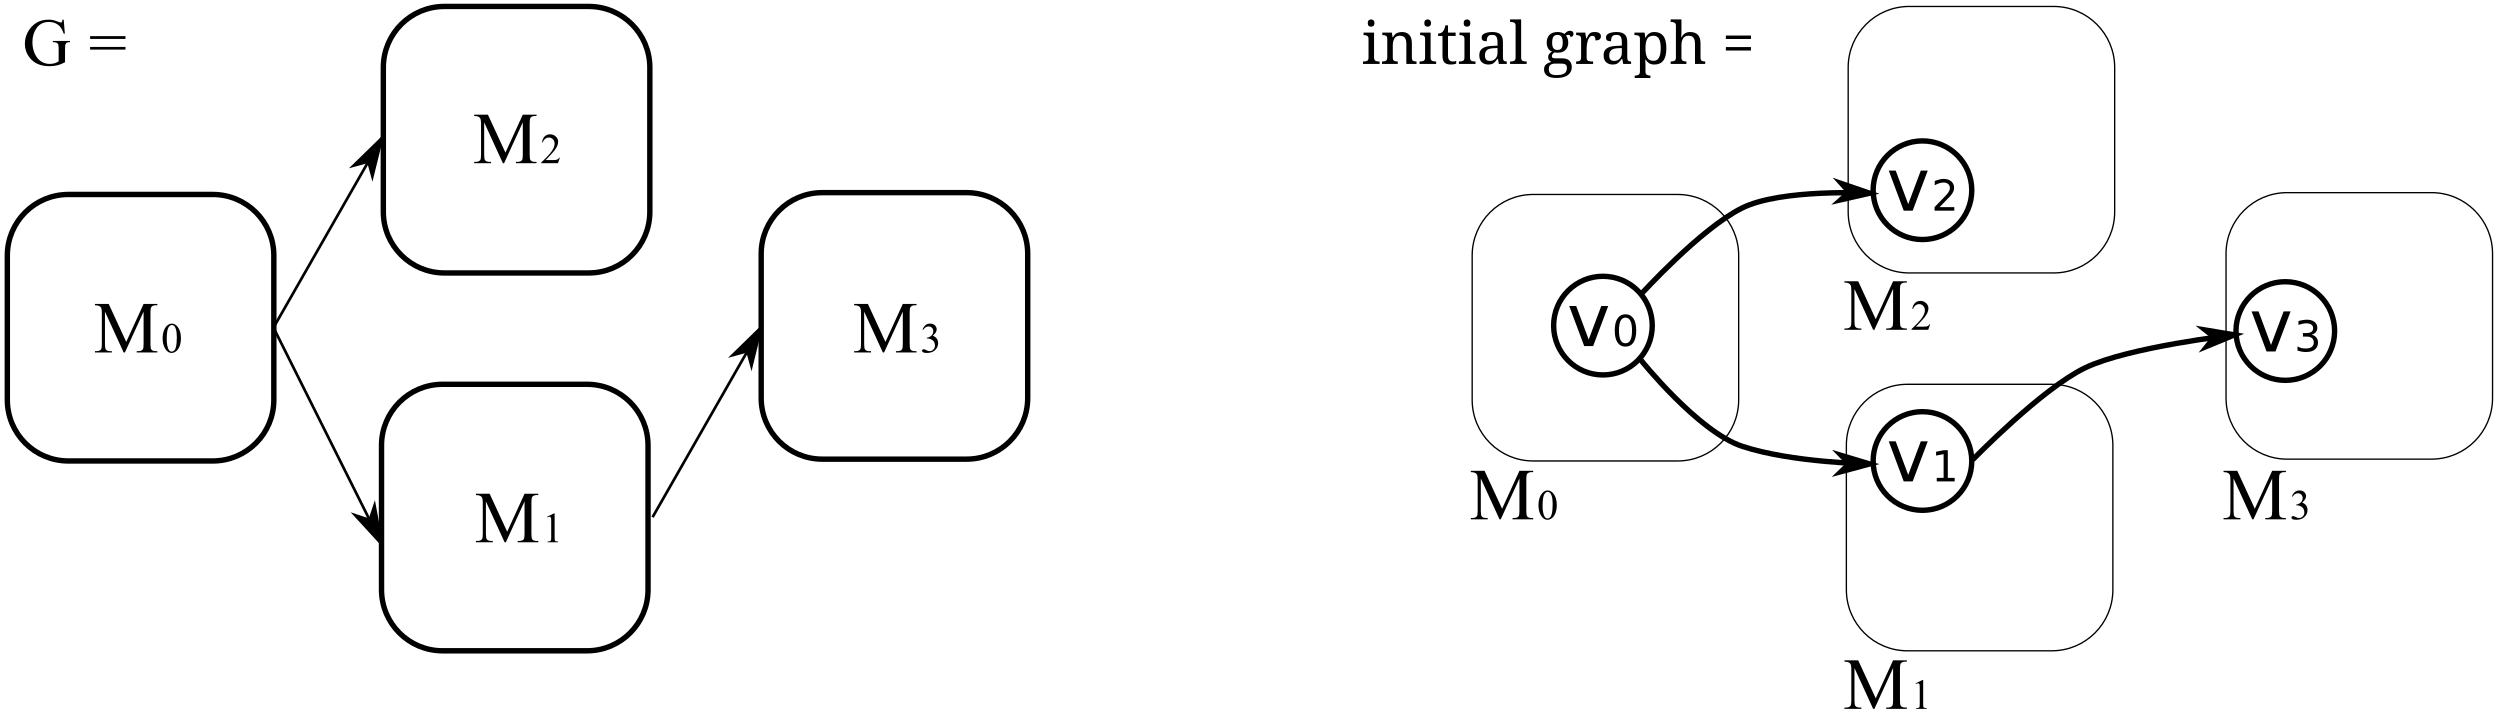
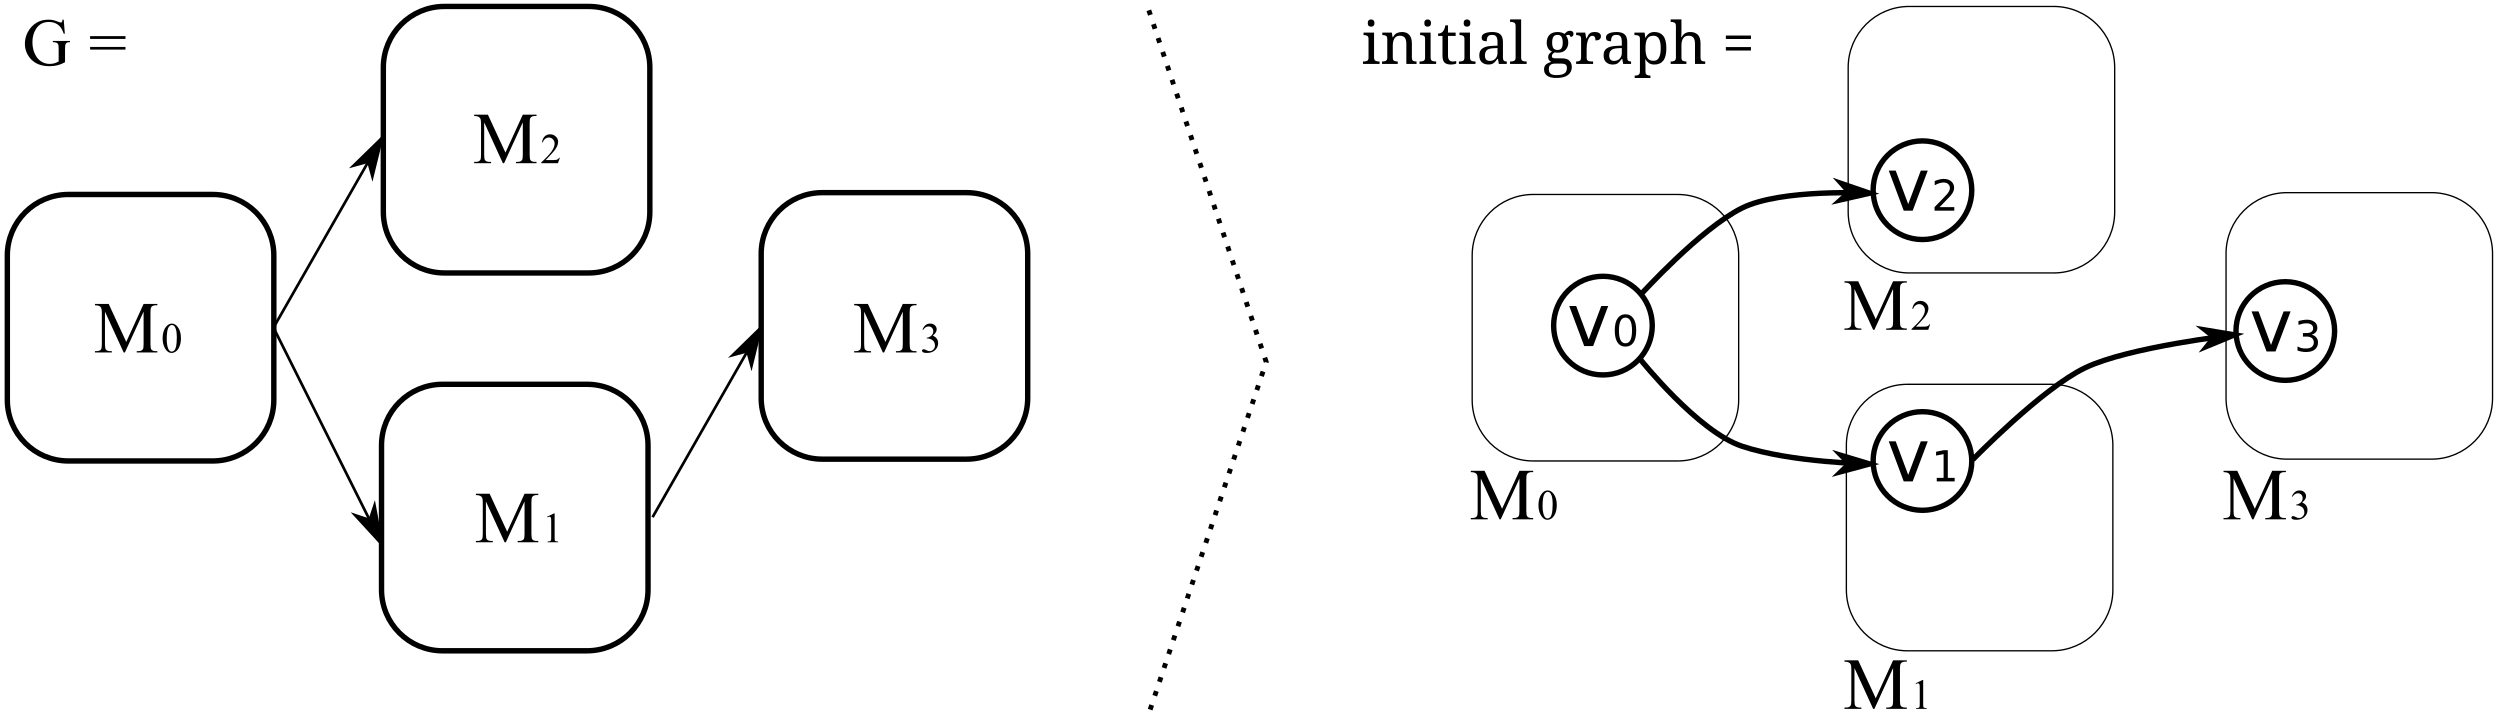
<svg xmlns="http://www.w3.org/2000/svg" id="svg2" version="1.1" width="512" height="146" xml:space="preserve">
  <defs id="defs6" />
  <g id="g10" transform="matrix(1.25,0,0,-1.25,0,146)">
    <g transform="matrix(1,0,0,-1,0,116.8)" id="g208">
      <path id="path210" style="fill:none;stroke:#000000;stroke-width:0.444;stroke-linecap:butt;stroke-linejoin:miter;stroke-miterlimit:4;stroke-opacity:1;stroke-dasharray:none" d="M 44.809,53.68 L 62.555,89.172" />
    </g>
    <g transform="matrix(-0.5,1,1,0.5,0,116.8)" id="g212">
      <path id="path214" style="fill:#000000;fill-opacity:1;fill-rule:evenodd;stroke:#000000;stroke-width:0.397;stroke-linecap:butt;stroke-linejoin:miter;stroke-miterlimit:4;stroke-opacity:1;stroke-dasharray:none" d="M -92.391,14.375 L -90.803,12.786 L -96.359,14.375 L -90.805,15.961 L -92.391,14.375 z" />
    </g>
    <g transform="matrix(1,0,0,-1,0,116.8)" id="g216">
      <path id="path218" style="fill:none;stroke:#000000;stroke-width:0.444;stroke-linecap:butt;stroke-linejoin:miter;stroke-miterlimit:4;stroke-opacity:1;stroke-dasharray:none" d="M 106.918,84.734 L 124.664,53.68" />
    </g>
    <g transform="matrix(-0.571429,-1,-1,0.571429,0,116.8)" id="g220">
      <path id="path222" style="fill:#000000;fill-opacity:1;fill-rule:evenodd;stroke:#000000;stroke-width:0.385;stroke-linecap:butt;stroke-linejoin:miter;stroke-miterlimit:4;stroke-opacity:1;stroke-dasharray:none" d="M -9.383,-117.099 L -7.841,-118.64 L -13.235,-117.101 L -7.842,-115.558 L -9.383,-117.099 z" />
    </g>
    <g transform="matrix(1,0,0,-1,0,116.8)" id="g224">
      <path id="path226" style="fill:none;stroke:#000000;stroke-width:0.444;stroke-linecap:butt;stroke-linejoin:miter;stroke-miterlimit:4;stroke-opacity:1;stroke-dasharray:none" d="M 44.809,53.68 L 62.555,22.625" />
    </g>
    <g transform="matrix(-0.571429,-1,-1,0.571429,0,116.8)" id="g228">
      <path id="path230" style="fill:#000000;fill-opacity:1;fill-rule:evenodd;stroke:#000000;stroke-width:0.385;stroke-linecap:butt;stroke-linejoin:miter;stroke-miterlimit:4;stroke-opacity:1;stroke-dasharray:none" d="M -6.038,-56.901 L -4.497,-58.442 L -9.891,-56.903 L -4.497,-55.36 L -6.038,-56.901 z" />
    </g>
    <path id="path232" style="fill:#000000;fill-opacity:1;fill-rule:nonzero;stroke:none" d="M 20.262,59.05 L 17.199,65.738 L 17.199,60.425 C 17.199,59.933 17.25,59.632 17.355,59.519 C 17.5,59.351 17.73,59.269 18.043,59.269 L 18.324,59.269 L 18.324,59.05 L 15.559,59.05 L 15.559,59.269 L 15.84,59.269 C 16.172,59.269 16.41,59.366 16.559,59.566 C 16.641,59.691 16.684,59.976 16.684,60.425 L 16.684,65.613 C 16.684,65.964 16.641,66.222 16.559,66.378 C 16.504,66.491 16.406,66.585 16.262,66.659 C 16.113,66.741 15.879,66.784 15.559,66.784 L 15.559,67.003 L 17.809,67.003 L 20.684,60.784 L 23.527,67.003 L 25.777,67.003 L 25.777,66.784 L 25.496,66.784 C 25.16,66.784 24.922,66.679 24.777,66.472 C 24.691,66.347 24.652,66.058 24.652,65.613 L 24.652,60.425 C 24.652,59.933 24.703,59.632 24.809,59.519 C 24.953,59.351 25.184,59.269 25.496,59.269 L 25.777,59.269 L 25.777,59.05 L 22.402,59.05 L 22.402,59.269 L 22.684,59.269 C 23.016,59.269 23.254,59.366 23.402,59.566 C 23.484,59.691 23.527,59.976 23.527,60.425 L 23.527,65.738 L 20.465,59.05 L 20.262,59.05 z" />
    <path id="path234" style="fill:#000000;fill-opacity:1;fill-rule:nonzero;stroke:none" d="M 26.645,61.347 C 26.645,61.866 26.723,62.32 26.879,62.706 C 27.043,63.089 27.258,63.378 27.52,63.566 C 27.727,63.71 27.941,63.784 28.16,63.784 C 28.512,63.784 28.832,63.601 29.113,63.238 C 29.465,62.788 29.645,62.179 29.645,61.409 C 29.645,60.878 29.566,60.417 29.41,60.034 C 29.254,59.659 29.055,59.386 28.816,59.222 C 28.574,59.054 28.348,58.972 28.129,58.972 C 27.68,58.972 27.309,59.23 27.02,59.753 C 26.77,60.191 26.645,60.722 26.645,61.347 z M 27.316,61.253 C 27.316,60.616 27.395,60.097 27.551,59.691 C 27.684,59.355 27.879,59.191 28.129,59.191 C 28.254,59.191 28.383,59.241 28.52,59.347 C 28.652,59.46 28.754,59.648 28.816,59.909 C 28.918,60.292 28.973,60.847 28.973,61.566 C 28.973,62.097 28.918,62.534 28.816,62.878 C 28.73,63.148 28.621,63.335 28.488,63.441 C 28.395,63.511 28.285,63.55 28.16,63.55 C 28.004,63.55 27.863,63.48 27.738,63.347 C 27.57,63.159 27.457,62.863 27.395,62.456 C 27.34,62.05 27.316,61.648 27.316,61.253 z" />
    <path id="path236" style="fill:#000000;fill-opacity:1;fill-rule:nonzero;stroke:none" d="M 82.391,90.062 L 79.328,96.749 L 79.328,91.437 C 79.328,90.945 79.379,90.644 79.484,90.53 C 79.629,90.363 79.859,90.28 80.172,90.28 L 80.453,90.28 L 80.453,90.062 L 77.688,90.062 L 77.688,90.28 L 77.969,90.28 C 78.301,90.28 78.539,90.378 78.688,90.577 C 78.77,90.702 78.812,90.988 78.812,91.437 L 78.812,96.624 C 78.812,96.976 78.77,97.234 78.688,97.39 C 78.633,97.503 78.535,97.597 78.391,97.671 C 78.242,97.753 78.008,97.796 77.688,97.796 L 77.688,98.015 L 79.938,98.015 L 82.812,91.796 L 85.656,98.015 L 87.906,98.015 L 87.906,97.796 L 87.625,97.796 C 87.289,97.796 87.051,97.691 86.906,97.484 C 86.82,97.359 86.781,97.07 86.781,96.624 L 86.781,91.437 C 86.781,90.945 86.832,90.644 86.938,90.53 C 87.082,90.363 87.312,90.28 87.625,90.28 L 87.906,90.28 L 87.906,90.062 L 84.531,90.062 L 84.531,90.28 L 84.812,90.28 C 85.145,90.28 85.383,90.378 85.531,90.577 C 85.613,90.702 85.656,90.988 85.656,91.437 L 85.656,96.749 L 82.594,90.062 L 82.391,90.062 z" />
    <path id="path238" style="fill:#000000;fill-opacity:1;fill-rule:nonzero;stroke:none" d="M 91.727,90.952 L 91.414,90.062 L 88.68,90.062 L 88.68,90.187 C 89.48,90.925 90.043,91.523 90.367,91.984 C 90.699,92.452 90.867,92.878 90.867,93.265 C 90.867,93.554 90.773,93.796 90.586,93.984 C 90.406,94.171 90.195,94.265 89.945,94.265 C 89.715,94.265 89.512,94.195 89.336,94.062 C 89.156,93.937 89.023,93.741 88.93,93.484 L 88.805,93.484 C 88.867,93.898 89.012,94.222 89.242,94.452 C 89.48,94.679 89.777,94.796 90.133,94.796 C 90.508,94.796 90.82,94.671 91.07,94.421 C 91.32,94.179 91.445,93.898 91.445,93.577 C 91.445,93.335 91.391,93.101 91.289,92.874 C 91.121,92.499 90.844,92.109 90.461,91.702 C 89.898,91.077 89.543,90.702 89.398,90.577 L 90.617,90.577 C 90.855,90.577 91.023,90.585 91.117,90.609 C 91.219,90.628 91.312,90.663 91.398,90.718 C 91.48,90.769 91.547,90.847 91.602,90.952 L 91.727,90.952 z" />
    <path id="path240" style="fill:#000000;fill-opacity:1;fill-rule:nonzero;stroke:none" d="M 82.676,27.952 L 79.613,34.64 L 79.613,29.327 C 79.613,28.835 79.664,28.534 79.77,28.421 C 79.914,28.253 80.145,28.171 80.457,28.171 L 80.738,28.171 L 80.738,27.952 L 77.973,27.952 L 77.973,28.171 L 78.254,28.171 C 78.586,28.171 78.824,28.269 78.973,28.468 C 79.055,28.593 79.098,28.878 79.098,29.327 L 79.098,34.515 C 79.098,34.866 79.055,35.124 78.973,35.28 C 78.918,35.394 78.82,35.488 78.676,35.562 C 78.527,35.644 78.293,35.687 77.973,35.687 L 77.973,35.905 L 80.223,35.905 L 83.098,29.687 L 85.941,35.905 L 88.191,35.905 L 88.191,35.687 L 87.91,35.687 C 87.574,35.687 87.336,35.581 87.191,35.374 C 87.105,35.249 87.066,34.96 87.066,34.515 L 87.066,29.327 C 87.066,28.835 87.117,28.534 87.223,28.421 C 87.367,28.253 87.598,28.171 87.91,28.171 L 88.191,28.171 L 88.191,27.952 L 84.816,27.952 L 84.816,28.171 L 85.098,28.171 C 85.43,28.171 85.668,28.269 85.816,28.468 C 85.898,28.593 85.941,28.878 85.941,29.327 L 85.941,34.64 L 82.879,27.952 L 82.676,27.952 z" />
    <path id="path242" style="fill:#000000;fill-opacity:1;fill-rule:nonzero;stroke:none" d="M 89.637,32.14 L 90.762,32.687 L 90.871,32.687 L 90.871,28.765 C 90.871,28.503 90.879,28.343 90.902,28.28 C 90.922,28.218 90.965,28.171 91.027,28.14 C 91.098,28.109 91.238,28.085 91.449,28.077 L 91.449,27.952 L 89.715,27.952 L 89.715,28.077 C 89.934,28.085 90.074,28.109 90.137,28.14 C 90.199,28.171 90.238,28.21 90.262,28.265 C 90.293,28.327 90.309,28.491 90.309,28.765 L 90.309,31.265 C 90.309,31.609 90.297,31.827 90.277,31.921 C 90.254,31.991 90.223,32.046 90.184,32.077 C 90.141,32.116 90.09,32.14 90.027,32.14 C 89.941,32.14 89.828,32.101 89.684,32.03 L 89.637,32.14 z" />
    <path id="path244" style="fill:#000000;fill-opacity:1;fill-rule:nonzero;stroke:none" d="M 144.648,59.05 L 141.586,65.738 L 141.586,60.425 C 141.586,59.933 141.637,59.632 141.742,59.519 C 141.887,59.351 142.117,59.269 142.43,59.269 L 142.711,59.269 L 142.711,59.05 L 139.945,59.05 L 139.945,59.269 L 140.227,59.269 C 140.559,59.269 140.797,59.366 140.945,59.566 C 141.027,59.691 141.07,59.976 141.07,60.425 L 141.07,65.613 C 141.07,65.964 141.027,66.222 140.945,66.378 C 140.891,66.491 140.793,66.585 140.648,66.659 C 140.5,66.741 140.266,66.784 139.945,66.784 L 139.945,67.003 L 142.195,67.003 L 145.07,60.784 L 147.914,67.003 L 150.164,67.003 L 150.164,66.784 L 149.883,66.784 C 149.547,66.784 149.309,66.679 149.164,66.472 C 149.078,66.347 149.039,66.058 149.039,65.613 L 149.039,60.425 C 149.039,59.933 149.09,59.632 149.195,59.519 C 149.34,59.351 149.57,59.269 149.883,59.269 L 150.164,59.269 L 150.164,59.05 L 146.789,59.05 L 146.789,59.269 L 147.07,59.269 C 147.402,59.269 147.641,59.366 147.789,59.566 C 147.871,59.691 147.914,59.976 147.914,60.425 L 147.914,65.738 L 144.852,59.05 L 144.648,59.05 z" />
    <path id="path246" style="fill:#000000;fill-opacity:1;fill-rule:nonzero;stroke:none" d="M 151.141,62.8 C 151.266,63.113 151.426,63.351 151.625,63.519 C 151.832,63.695 152.086,63.784 152.391,63.784 C 152.766,63.784 153.051,63.663 153.25,63.425 C 153.395,63.238 153.469,63.042 153.469,62.847 C 153.469,62.503 153.254,62.152 152.828,61.8 C 153.117,61.683 153.336,61.523 153.484,61.316 C 153.629,61.105 153.703,60.863 153.703,60.581 C 153.703,60.183 153.57,59.839 153.312,59.55 C 152.977,59.163 152.5,58.972 151.875,58.972 C 151.562,58.972 151.348,59.011 151.234,59.081 C 151.117,59.163 151.062,59.245 151.062,59.331 C 151.062,59.402 151.086,59.46 151.141,59.503 C 151.191,59.554 151.258,59.581 151.344,59.581 C 151.395,59.581 151.453,59.57 151.516,59.55 C 151.555,59.538 151.645,59.495 151.781,59.425 C 151.914,59.363 152.008,59.32 152.062,59.3 C 152.145,59.277 152.234,59.269 152.328,59.269 C 152.555,59.269 152.754,59.355 152.922,59.534 C 153.098,59.71 153.188,59.925 153.188,60.175 C 153.188,60.351 153.148,60.527 153.078,60.706 C 153.016,60.831 152.945,60.925 152.875,60.988 C 152.781,61.081 152.645,61.163 152.469,61.238 C 152.301,61.308 152.129,61.347 151.953,61.347 L 151.844,61.347 L 151.844,61.456 C 152.02,61.476 152.195,61.538 152.375,61.644 C 152.562,61.757 152.695,61.886 152.781,62.034 C 152.863,62.179 152.906,62.347 152.906,62.534 C 152.906,62.761 152.832,62.948 152.688,63.097 C 152.539,63.241 152.359,63.316 152.141,63.316 C 151.785,63.316 151.488,63.128 151.25,62.753 L 151.141,62.8 z" />
    <g transform="matrix(1,0,0,-1,0,116.8)" id="g750" />
    <path id="path762" style="fill:#000000;fill-opacity:1;fill-rule:nonzero;stroke:none" d="M 257.102,66.667 L 258.242,66.667 L 260.289,61.167 L 262.352,66.667 L 263.492,66.667 L 261.023,60.105 L 259.555,60.105 L 257.102,66.667 z" />
    <path id="path764" style="fill:#000000;fill-opacity:1;fill-rule:nonzero;stroke:none" d="M 266.312,64.761 C 265.957,64.761 265.691,64.581 265.516,64.23 C 265.336,63.874 265.25,63.347 265.25,62.652 C 265.25,61.952 265.336,61.425 265.516,61.073 C 265.691,60.73 265.957,60.558 266.312,60.558 C 266.676,60.558 266.945,60.73 267.125,61.073 C 267.301,61.425 267.391,61.952 267.391,62.652 C 267.391,63.347 267.301,63.874 267.125,64.23 C 266.945,64.581 266.676,64.761 266.312,64.761 z M 266.312,65.308 C 266.883,65.308 267.32,65.077 267.625,64.62 C 267.926,64.171 268.078,63.515 268.078,62.652 C 268.078,61.796 267.926,61.14 267.625,60.683 C 267.32,60.234 266.883,60.011 266.312,60.011 C 265.75,60.011 265.316,60.234 265.016,60.683 C 264.711,61.14 264.562,61.796 264.562,62.652 C 264.562,63.515 264.711,64.171 265.016,64.62 C 265.316,65.077 265.75,65.308 266.312,65.308 z" />
    <g transform="matrix(1,0,0,-1,0,116.8)" id="g766">
      <path id="path768" style="fill:none;stroke:#000000;stroke-width:0.887;stroke-linecap:butt;stroke-linejoin:round;stroke-miterlimit:4;stroke-opacity:1;stroke-dasharray:none" d="M 270.707,53.348 C 270.707,57.809 267.09,61.43 262.625,61.43 C 258.164,61.43 254.547,57.809 254.547,53.348 C 254.547,48.887 258.164,45.266 262.625,45.266 C 267.09,45.266 270.707,48.887 270.707,53.348 z" />
    </g>
    <path id="path770" style="fill:#000000;fill-opacity:1;fill-rule:nonzero;stroke:none" d="M 309.453,88.851 L 310.594,88.851 L 312.641,83.351 L 314.703,88.851 L 315.844,88.851 L 313.375,82.288 L 311.906,82.288 L 309.453,88.851 z" />
    <path id="path772" style="fill:#000000;fill-opacity:1;fill-rule:nonzero;stroke:none" d="M 317.785,82.866 L 320.191,82.866 L 320.191,82.288 L 316.957,82.288 L 316.957,82.866 C 317.215,83.136 317.57,83.499 318.02,83.96 C 318.477,84.417 318.762,84.714 318.879,84.851 C 319.098,85.089 319.246,85.296 319.332,85.476 C 319.426,85.652 319.473,85.82 319.473,85.976 C 319.473,86.257 319.379,86.48 319.191,86.648 C 319.004,86.812 318.754,86.898 318.441,86.898 C 318.223,86.898 317.992,86.859 317.754,86.788 C 317.512,86.714 317.258,86.601 316.988,86.445 L 316.988,87.148 C 317.27,87.261 317.527,87.343 317.77,87.398 C 318.008,87.46 318.227,87.491 318.426,87.491 C 318.957,87.491 319.379,87.355 319.691,87.085 C 320.004,86.823 320.16,86.468 320.16,86.023 C 320.16,85.812 320.117,85.616 320.035,85.429 C 319.961,85.241 319.82,85.023 319.613,84.773 C 319.559,84.698 319.379,84.507 319.066,84.195 C 318.762,83.882 318.336,83.437 317.785,82.866 z" />
    <g transform="matrix(1,0,0,-1,0,116.8)" id="g774">
      <path id="path776" style="fill:none;stroke:#000000;stroke-width:0.887;stroke-linecap:butt;stroke-linejoin:round;stroke-miterlimit:4;stroke-opacity:1;stroke-dasharray:none" d="M 323.055,31.164 C 323.055,35.629 319.438,39.246 314.977,39.246 C 310.512,39.246 306.895,35.629 306.895,31.164 C 306.895,26.703 310.512,23.086 314.977,23.086 C 319.438,23.086 323.055,26.703 323.055,31.164 z" />
    </g>
    <path id="path778" style="fill:#000000;fill-opacity:1;fill-rule:nonzero;stroke:none" d="M 309.453,44.488 L 310.594,44.488 L 312.641,38.988 L 314.703,44.488 L 315.844,44.488 L 313.375,37.925 L 311.906,37.925 L 309.453,44.488 z" />
    <path id="path780" style="fill:#000000;fill-opacity:1;fill-rule:nonzero;stroke:none" d="M 317.316,38.503 L 318.441,38.503 L 318.441,42.394 L 317.207,42.159 L 317.207,42.784 L 318.426,43.034 L 319.129,43.034 L 319.129,38.503 L 320.254,38.503 L 320.254,37.925 L 317.316,37.925 L 317.316,38.503 z" />
    <g transform="matrix(1,0,0,-1,0,116.8)" id="g782">
      <path id="path784" style="fill:none;stroke:#000000;stroke-width:0.887;stroke-linecap:butt;stroke-linejoin:round;stroke-miterlimit:4;stroke-opacity:1;stroke-dasharray:none" d="M 323.055,75.531 C 323.055,79.992 319.438,83.609 314.977,83.609 C 310.512,83.609 306.895,79.992 306.895,75.531 C 306.895,71.066 310.512,67.449 314.977,67.449 C 319.438,67.449 323.055,71.066 323.055,75.531 z" />
    </g>
    <path id="path786" style="fill:#000000;fill-opacity:1;fill-rule:nonzero;stroke:none" d="M 368.898,65.78 L 370.039,65.78 L 372.086,60.28 L 374.148,65.78 L 375.289,65.78 L 372.82,59.218 L 371.352,59.218 L 368.898,65.78 z" />
    <path id="path788" style="fill:#000000;fill-opacity:1;fill-rule:nonzero;stroke:none" d="M 378.734,61.968 C 379.066,61.894 379.32,61.741 379.5,61.515 C 379.688,61.296 379.781,61.023 379.781,60.702 C 379.781,60.202 379.609,59.812 379.266,59.53 C 378.922,59.257 378.426,59.124 377.781,59.124 C 377.57,59.124 377.352,59.148 377.125,59.187 C 376.895,59.226 376.66,59.288 376.422,59.374 L 376.422,60.046 C 376.617,59.929 376.828,59.843 377.047,59.78 C 377.273,59.726 377.516,59.702 377.766,59.702 C 378.203,59.702 378.531,59.784 378.75,59.952 C 378.977,60.128 379.094,60.378 379.094,60.702 C 379.094,61.003 378.988,61.238 378.781,61.405 C 378.57,61.57 378.281,61.655 377.906,61.655 L 377.312,61.655 L 377.312,62.234 L 377.922,62.234 C 378.266,62.234 378.523,62.3 378.703,62.437 C 378.891,62.57 378.984,62.765 378.984,63.015 C 378.984,63.273 378.891,63.472 378.703,63.609 C 378.516,63.753 378.25,63.827 377.906,63.827 C 377.707,63.827 377.5,63.804 377.281,63.765 C 377.07,63.722 376.836,63.659 376.578,63.577 L 376.578,64.202 C 376.836,64.273 377.082,64.327 377.312,64.359 C 377.539,64.398 377.758,64.421 377.969,64.421 C 378.488,64.421 378.898,64.3 379.203,64.062 C 379.516,63.82 379.672,63.499 379.672,63.093 C 379.672,62.812 379.586,62.57 379.422,62.374 C 379.254,62.175 379.023,62.038 378.734,61.968 z" />
    <g transform="matrix(1,0,0,-1,0,116.8)" id="g790">
      <path id="path792" style="fill:none;stroke:#000000;stroke-width:0.887;stroke-linecap:butt;stroke-linejoin:round;stroke-miterlimit:4;stroke-opacity:1;stroke-dasharray:none" d="M 382.504,54.234 C 382.504,58.699 378.887,62.316 374.422,62.316 C 369.961,62.316 366.344,58.699 366.344,54.234 C 366.344,49.773 369.961,46.156 374.422,46.156 C 378.887,46.156 382.504,49.773 382.504,54.234 z" />
    </g>
    <g transform="matrix(1,0,0,-1,0,116.8)" id="g794">
      <path id="path796" style="fill:none;stroke:#000000;stroke-width:0.887;stroke-linecap:butt;stroke-linejoin:miter;stroke-miterlimit:4;stroke-opacity:1;stroke-dasharray:none" d="M 268.797,48.289 C 268.797,48.289 278.613,37.453 285.43,34.078 C 291.871,30.887 306.227,31.652 306.227,31.652" />
    </g>
    <g transform="matrix(-1,0.053135,0.053135,1,0,116.8)" id="g798">
      <path id="path800" style="fill:#000000;fill-opacity:1;fill-rule:evenodd;stroke:#000000;stroke-width:0.443;stroke-linecap:butt;stroke-linejoin:miter;stroke-miterlimit:4;stroke-opacity:1;stroke-dasharray:none" d="M -303.498,-15.335 L -301.725,-17.108 L -307.928,-15.337 L -301.725,-13.566 L -303.498,-15.335 z" />
    </g>
    <g transform="matrix(1,0,0,-1,0,116.8)" id="g802">
      <path id="path804" style="fill:none;stroke:#000000;stroke-width:0.887;stroke-linecap:butt;stroke-linejoin:miter;stroke-miterlimit:4;stroke-opacity:1;stroke-dasharray:none" d="M 268.797,58.934 C 268.797,58.934 278.207,70.727 285.43,73.117 C 293.605,75.82 306.227,76.016 306.227,76.016" />
    </g>
    <g transform="matrix(-1,0.0153988,0.0153988,1,0,116.8)" id="g806">
      <path id="path808" style="fill:#000000;fill-opacity:1;fill-rule:evenodd;stroke:#000000;stroke-width:0.444;stroke-linecap:butt;stroke-linejoin:miter;stroke-miterlimit:4;stroke-opacity:1;stroke-dasharray:none" d="M -303.777,-71.283 L -302,-73.057 L -308.211,-71.281 L -302,-69.51 L -303.777,-71.283 z" />
    </g>
    <g transform="matrix(1,0,0,-1,0,116.8)" id="g810">
      <path id="path812" style="fill:none;stroke:#000000;stroke-width:0.887;stroke-linecap:butt;stroke-linejoin:miter;stroke-miterlimit:4;stroke-opacity:1;stroke-dasharray:none" d="M 323.211,75.32 C 323.211,75.32 334.531,63.652 341.668,60.246 C 348.801,56.836 366.016,54.871 366.016,54.871" />
    </g>
    <g transform="matrix(-1,-0.114094,-0.114094,1,0,116.8)" id="g814">
      <path id="path816" style="fill:#000000;fill-opacity:1;fill-rule:evenodd;stroke:#000000;stroke-width:0.441;stroke-linecap:butt;stroke-linejoin:miter;stroke-miterlimit:4;stroke-opacity:1;stroke-dasharray:none" d="M -351.605,-95.389 L -349.841,-97.153 L -356.011,-95.392 L -349.841,-93.63 L -351.605,-95.389 z" />
    </g>
    <path id="path818" style="fill:#000000;fill-opacity:1;fill-rule:nonzero;stroke:none" d="M 245.68,31.714 L 242.617,38.402 L 242.617,33.089 C 242.617,32.597 242.668,32.296 242.773,32.183 C 242.918,32.015 243.148,31.933 243.461,31.933 L 243.742,31.933 L 243.742,31.714 L 240.977,31.714 L 240.977,31.933 L 241.258,31.933 C 241.59,31.933 241.828,32.03 241.977,32.23 C 242.059,32.355 242.102,32.64 242.102,33.089 L 242.102,38.277 C 242.102,38.628 242.059,38.886 241.977,39.042 C 241.922,39.155 241.824,39.249 241.68,39.323 C 241.531,39.405 241.297,39.448 240.977,39.448 L 240.977,39.667 L 243.227,39.667 L 246.102,33.448 L 248.945,39.667 L 251.195,39.667 L 251.195,39.448 L 250.914,39.448 C 250.578,39.448 250.34,39.343 250.195,39.136 C 250.109,39.011 250.07,38.722 250.07,38.277 L 250.07,33.089 C 250.07,32.597 250.121,32.296 250.227,32.183 C 250.371,32.015 250.602,31.933 250.914,31.933 L 251.195,31.933 L 251.195,31.714 L 247.82,31.714 L 247.82,31.933 L 248.102,31.933 C 248.434,31.933 248.672,32.03 248.82,32.23 C 248.902,32.355 248.945,32.64 248.945,33.089 L 248.945,38.402 L 245.883,31.714 L 245.68,31.714 z" />
    <path id="path820" style="fill:#000000;fill-opacity:1;fill-rule:nonzero;stroke:none" d="M 252.062,34.011 C 252.062,34.53 252.141,34.984 252.297,35.37 C 252.461,35.753 252.676,36.042 252.938,36.23 C 253.145,36.374 253.359,36.448 253.578,36.448 C 253.93,36.448 254.25,36.265 254.531,35.902 C 254.883,35.452 255.062,34.843 255.062,34.073 C 255.062,33.542 254.984,33.081 254.828,32.698 C 254.672,32.323 254.473,32.05 254.234,31.886 C 253.992,31.718 253.766,31.636 253.547,31.636 C 253.098,31.636 252.727,31.894 252.438,32.417 C 252.188,32.855 252.062,33.386 252.062,34.011 z M 252.734,33.917 C 252.734,33.28 252.812,32.761 252.969,32.355 C 253.102,32.019 253.297,31.855 253.547,31.855 C 253.672,31.855 253.801,31.905 253.938,32.011 C 254.07,32.124 254.172,32.312 254.234,32.573 C 254.336,32.956 254.391,33.511 254.391,34.23 C 254.391,34.761 254.336,35.198 254.234,35.542 C 254.148,35.812 254.039,35.999 253.906,36.105 C 253.812,36.175 253.703,36.214 253.578,36.214 C 253.422,36.214 253.281,36.144 253.156,36.011 C 252.988,35.823 252.875,35.527 252.812,35.12 C 252.758,34.714 252.734,34.312 252.734,33.917 z" />
    <path id="path822" style="fill:#000000;fill-opacity:1;fill-rule:nonzero;stroke:none" d="M 306.898,62.769 L 303.836,69.456 L 303.836,64.144 C 303.836,63.652 303.887,63.351 303.992,63.238 C 304.137,63.07 304.367,62.988 304.68,62.988 L 304.961,62.988 L 304.961,62.769 L 302.195,62.769 L 302.195,62.988 L 302.477,62.988 C 302.809,62.988 303.047,63.085 303.195,63.284 C 303.277,63.409 303.32,63.695 303.32,64.144 L 303.32,69.331 C 303.32,69.683 303.277,69.941 303.195,70.097 C 303.141,70.21 303.043,70.304 302.898,70.378 C 302.75,70.46 302.516,70.503 302.195,70.503 L 302.195,70.722 L 304.445,70.722 L 307.32,64.503 L 310.164,70.722 L 312.414,70.722 L 312.414,70.503 L 312.133,70.503 C 311.797,70.503 311.559,70.398 311.414,70.191 C 311.328,70.066 311.289,69.777 311.289,69.331 L 311.289,64.144 C 311.289,63.652 311.34,63.351 311.445,63.238 C 311.59,63.07 311.82,62.988 312.133,62.988 L 312.414,62.988 L 312.414,62.769 L 309.039,62.769 L 309.039,62.988 L 309.32,62.988 C 309.652,62.988 309.891,63.085 310.039,63.284 C 310.121,63.409 310.164,63.695 310.164,64.144 L 310.164,69.456 L 307.102,62.769 L 306.898,62.769 z" />
    <path id="path824" style="fill:#000000;fill-opacity:1;fill-rule:nonzero;stroke:none" d="M 316.234,63.659 L 315.922,62.769 L 313.188,62.769 L 313.188,62.894 C 313.988,63.632 314.551,64.23 314.875,64.691 C 315.207,65.159 315.375,65.585 315.375,65.972 C 315.375,66.261 315.281,66.503 315.094,66.691 C 314.914,66.878 314.703,66.972 314.453,66.972 C 314.223,66.972 314.02,66.902 313.844,66.769 C 313.664,66.644 313.531,66.448 313.438,66.191 L 313.312,66.191 C 313.375,66.605 313.52,66.929 313.75,67.159 C 313.988,67.386 314.285,67.503 314.641,67.503 C 315.016,67.503 315.328,67.378 315.578,67.128 C 315.828,66.886 315.953,66.605 315.953,66.284 C 315.953,66.042 315.898,65.808 315.797,65.581 C 315.629,65.206 315.352,64.816 314.969,64.409 C 314.406,63.784 314.051,63.409 313.906,63.284 L 315.125,63.284 C 315.363,63.284 315.531,63.292 315.625,63.316 C 315.727,63.335 315.82,63.37 315.906,63.425 C 315.988,63.476 316.055,63.554 316.109,63.659 L 316.234,63.659 z" />
    <path id="path826" style="fill:#000000;fill-opacity:1;fill-rule:nonzero;stroke:none" d="M 306.898,0.659 L 303.836,7.347 L 303.836,2.034 C 303.836,1.542 303.887,1.241 303.992,1.128 C 304.137,0.96 304.367,0.878 304.68,0.878 L 304.961,0.878 L 304.961,0.659 L 302.195,0.659 L 302.195,0.878 L 302.477,0.878 C 302.809,0.878 303.047,0.976 303.195,1.175 C 303.277,1.3 303.32,1.585 303.32,2.034 L 303.32,7.222 C 303.32,7.573 303.277,7.831 303.195,7.988 C 303.141,8.101 303.043,8.195 302.898,8.269 C 302.75,8.351 302.516,8.394 302.195,8.394 L 302.195,8.613 L 304.445,8.613 L 307.32,2.394 L 310.164,8.613 L 312.414,8.613 L 312.414,8.394 L 312.133,8.394 C 311.797,8.394 311.559,8.288 311.414,8.081 C 311.328,7.956 311.289,7.667 311.289,7.222 L 311.289,2.034 C 311.289,1.542 311.34,1.241 311.445,1.128 C 311.59,0.96 311.82,0.878 312.133,0.878 L 312.414,0.878 L 312.414,0.659 L 309.039,0.659 L 309.039,0.878 L 309.32,0.878 C 309.652,0.878 309.891,0.976 310.039,1.175 C 310.121,1.3 310.164,1.585 310.164,2.034 L 310.164,7.347 L 307.102,0.659 L 306.898,0.659 z" />
    <path id="path828" style="fill:#000000;fill-opacity:1;fill-rule:nonzero;stroke:none" d="M 313.859,4.847 L 314.984,5.394 L 315.094,5.394 L 315.094,1.472 C 315.094,1.21 315.102,1.05 315.125,0.988 C 315.145,0.925 315.188,0.878 315.25,0.847 C 315.32,0.816 315.461,0.792 315.672,0.784 L 315.672,0.659 L 313.938,0.659 L 313.938,0.784 C 314.156,0.792 314.297,0.816 314.359,0.847 C 314.422,0.878 314.461,0.917 314.484,0.972 C 314.516,1.034 314.531,1.198 314.531,1.472 L 314.531,3.972 C 314.531,4.316 314.52,4.534 314.5,4.628 C 314.477,4.698 314.445,4.753 314.406,4.784 C 314.363,4.823 314.312,4.847 314.25,4.847 C 314.164,4.847 314.051,4.808 313.906,4.738 L 313.859,4.847 z" />
    <path id="path830" style="fill:#000000;fill-opacity:1;fill-rule:nonzero;stroke:none" d="M 369.008,31.714 L 365.945,38.402 L 365.945,33.089 C 365.945,32.597 365.996,32.296 366.102,32.183 C 366.246,32.015 366.477,31.933 366.789,31.933 L 367.07,31.933 L 367.07,31.714 L 364.305,31.714 L 364.305,31.933 L 364.586,31.933 C 364.918,31.933 365.156,32.03 365.305,32.23 C 365.387,32.355 365.43,32.64 365.43,33.089 L 365.43,38.277 C 365.43,38.628 365.387,38.886 365.305,39.042 C 365.25,39.155 365.152,39.249 365.008,39.323 C 364.859,39.405 364.625,39.448 364.305,39.448 L 364.305,39.667 L 366.555,39.667 L 369.43,33.448 L 372.273,39.667 L 374.523,39.667 L 374.523,39.448 L 374.242,39.448 C 373.906,39.448 373.668,39.343 373.523,39.136 C 373.438,39.011 373.398,38.722 373.398,38.277 L 373.398,33.089 C 373.398,32.597 373.449,32.296 373.555,32.183 C 373.699,32.015 373.93,31.933 374.242,31.933 L 374.523,31.933 L 374.523,31.714 L 371.148,31.714 L 371.148,31.933 L 371.43,31.933 C 371.762,31.933 372,32.03 372.148,32.23 C 372.23,32.355 372.273,32.64 372.273,33.089 L 372.273,38.402 L 369.211,31.714 L 369.008,31.714 z" />
    <path id="path832" style="fill:#000000;fill-opacity:1;fill-rule:nonzero;stroke:none" d="M 375.5,35.464 C 375.625,35.777 375.785,36.015 375.984,36.183 C 376.191,36.359 376.445,36.448 376.75,36.448 C 377.125,36.448 377.41,36.327 377.609,36.089 C 377.754,35.902 377.828,35.706 377.828,35.511 C 377.828,35.167 377.613,34.816 377.188,34.464 C 377.477,34.347 377.695,34.187 377.844,33.98 C 377.988,33.769 378.062,33.527 378.062,33.245 C 378.062,32.847 377.93,32.503 377.672,32.214 C 377.336,31.827 376.859,31.636 376.234,31.636 C 375.922,31.636 375.707,31.675 375.594,31.745 C 375.477,31.827 375.422,31.909 375.422,31.995 C 375.422,32.066 375.445,32.124 375.5,32.167 C 375.551,32.218 375.617,32.245 375.703,32.245 C 375.754,32.245 375.812,32.234 375.875,32.214 C 375.914,32.202 376.004,32.159 376.141,32.089 C 376.273,32.027 376.367,31.984 376.422,31.964 C 376.504,31.941 376.594,31.933 376.688,31.933 C 376.914,31.933 377.113,32.019 377.281,32.198 C 377.457,32.374 377.547,32.589 377.547,32.839 C 377.547,33.015 377.508,33.191 377.438,33.37 C 377.375,33.495 377.305,33.589 377.234,33.652 C 377.141,33.745 377.004,33.827 376.828,33.902 C 376.66,33.972 376.488,34.011 376.312,34.011 L 376.203,34.011 L 376.203,34.12 C 376.379,34.14 376.555,34.202 376.734,34.308 C 376.922,34.421 377.055,34.55 377.141,34.698 C 377.223,34.843 377.266,35.011 377.266,35.198 C 377.266,35.425 377.191,35.613 377.047,35.761 C 376.898,35.905 376.719,35.98 376.5,35.98 C 376.145,35.98 375.848,35.792 375.609,35.417 L 375.5,35.464 z" />
    <path id="path2804" style="fill:#000000;fill-opacity:1;fill-rule:nonzero;stroke:none" d="M 10.438,113.578 L 10.625,111.282 L 10.438,111.282 C 10.25,111.852 10.004,112.285 9.703,112.578 C 9.266,112.992 8.707,113.203 8.031,113.203 C 7.102,113.203 6.398,112.832 5.922,112.094 C 5.516,111.477 5.312,110.742 5.312,109.891 C 5.312,109.192 5.441,108.555 5.703,107.985 C 5.973,107.41 6.328,106.989 6.766,106.719 C 7.203,106.457 7.648,106.328 8.109,106.328 C 8.379,106.328 8.641,106.36 8.891,106.422 C 9.141,106.492 9.379,106.598 9.609,106.735 L 9.609,108.828 C 9.609,109.192 9.582,109.43 9.531,109.547 C 9.477,109.66 9.391,109.742 9.266,109.797 C 9.148,109.86 8.945,109.891 8.656,109.891 L 8.656,110.094 L 11.469,110.094 L 11.469,109.891 L 11.344,109.891 C 11.062,109.891 10.867,109.797 10.766,109.61 C 10.691,109.485 10.656,109.223 10.656,108.828 L 10.656,106.61 C 10.25,106.379 9.844,106.211 9.438,106.11 C 9.039,106.008 8.598,105.953 8.109,105.953 C 6.691,105.953 5.617,106.407 4.891,107.313 C 4.348,107.989 4.078,108.77 4.078,109.657 C 4.078,110.289 4.227,110.907 4.531,111.5 C 4.895,112.196 5.398,112.735 6.047,113.11 C 6.578,113.422 7.207,113.578 7.938,113.578 C 8.195,113.578 8.438,113.555 8.656,113.516 C 8.875,113.473 9.18,113.375 9.578,113.219 C 9.773,113.145 9.91,113.11 9.984,113.11 C 10.047,113.11 10.098,113.141 10.141,113.203 C 10.191,113.266 10.223,113.391 10.234,113.578 L 10.438,113.578 z M 14.762,110.875 L 20.559,110.875 L 20.559,110.422 L 14.762,110.422 L 14.762,110.875 z M 14.762,109.11 L 20.559,109.11 L 20.559,108.672 L 14.762,108.672 L 14.762,109.11 z" />
    <text xml:space="preserve" style="font-size:9.6px;font-style:normal;font-variant:normal;font-weight:normal;font-stretch:normal;text-align:center;line-height:125%;letter-spacing:0px;word-spacing:0px;text-anchor:middle;fill:#000000;fill-opacity:1;stroke:none;font-family:Georgia;-inkscape-font-specification:Georgia" x="261.542" y="-106.322" id="text7180" transform="scale(1,-1)">
      <tspan id="tspan7182" x="261.542" y="-106.322">initial graph =</tspan>
    </text>
    <rect style="fill:none;stroke:#000000;stroke-width:0.887;stroke-linejoin:round;stroke-miterlimit:4;stroke-opacity:1;stroke-dasharray:none;stroke-dashoffset:0" id="rect7960" width="43.663" height="43.663" x="62.806" y="-115.743" transform="scale(1,-1)" rx="10" ry="10" />
    <rect transform="scale(1,-1)" y="-85.237" x="124.715" height="43.663" width="43.663" id="rect7962" style="fill:none;stroke:#000000;stroke-width:0.887;stroke-linejoin:round;stroke-miterlimit:4;stroke-opacity:1;stroke-dasharray:none;stroke-dashoffset:0" rx="10" ry="10" />
    <rect style="fill:none;stroke:#000000;stroke-width:0.887;stroke-linejoin:round;stroke-miterlimit:4;stroke-opacity:1;stroke-dasharray:none;stroke-dashoffset:0" id="rect7983" width="43.663" height="43.663" x="62.509" y="-53.836" transform="scale(1,-1)" rx="10" ry="10" />
    <rect transform="scale(1,-1)" y="-84.938" x="1.201" height="43.663" width="43.663" id="rect7985" style="fill:none;stroke:#000000;stroke-width:0.887;stroke-linejoin:round;stroke-miterlimit:4;stroke-opacity:1;stroke-dasharray:none;stroke-dashoffset:0" rx="10" ry="10" />
    <rect transform="scale(1,-1)" y="-115.743" x="302.806" height="43.663" width="43.663" id="rect7988" style="fill:none;stroke:#000000;stroke-width:0.222;stroke-linejoin:round;stroke-miterlimit:4;stroke-opacity:1;stroke-dasharray:none;stroke-dashoffset:0" rx="10" ry="10" />
    <rect style="fill:none;stroke:#000000;stroke-width:0.222;stroke-linejoin:round;stroke-miterlimit:4;stroke-opacity:1;stroke-dasharray:none;stroke-dashoffset:0" id="rect7990" width="43.663" height="43.663" x="364.715" y="-85.237" transform="scale(1,-1)" rx="10" ry="10" />
    <rect transform="scale(1,-1)" y="-53.836" x="302.509" height="43.663" width="43.663" id="rect7992" style="fill:none;stroke:#000000;stroke-width:0.222;stroke-linejoin:round;stroke-miterlimit:4;stroke-opacity:1;stroke-dasharray:none;stroke-dashoffset:0" rx="10" ry="10" />
    <rect style="fill:none;stroke:#000000;stroke-width:0.222;stroke-linejoin:round;stroke-miterlimit:4;stroke-opacity:1;stroke-dasharray:none;stroke-dashoffset:0" id="rect7994" width="43.663" height="43.663" x="241.201" y="-84.938" transform="scale(1,-1)" rx="10" ry="10" />
+     <path style="fill:none;stroke:#000000;stroke-width:0.8;stroke-linecap:butt;stroke-linejoin:miter;stroke-miterlimit:4;stroke-opacity:1;stroke-dasharray:0.8, 1.6;stroke-dashoffset:0" d="M 188.222,115.117 L 207.456,57.498 L 188.222,-0.122" id="path9642" />
  </g>
</svg>
